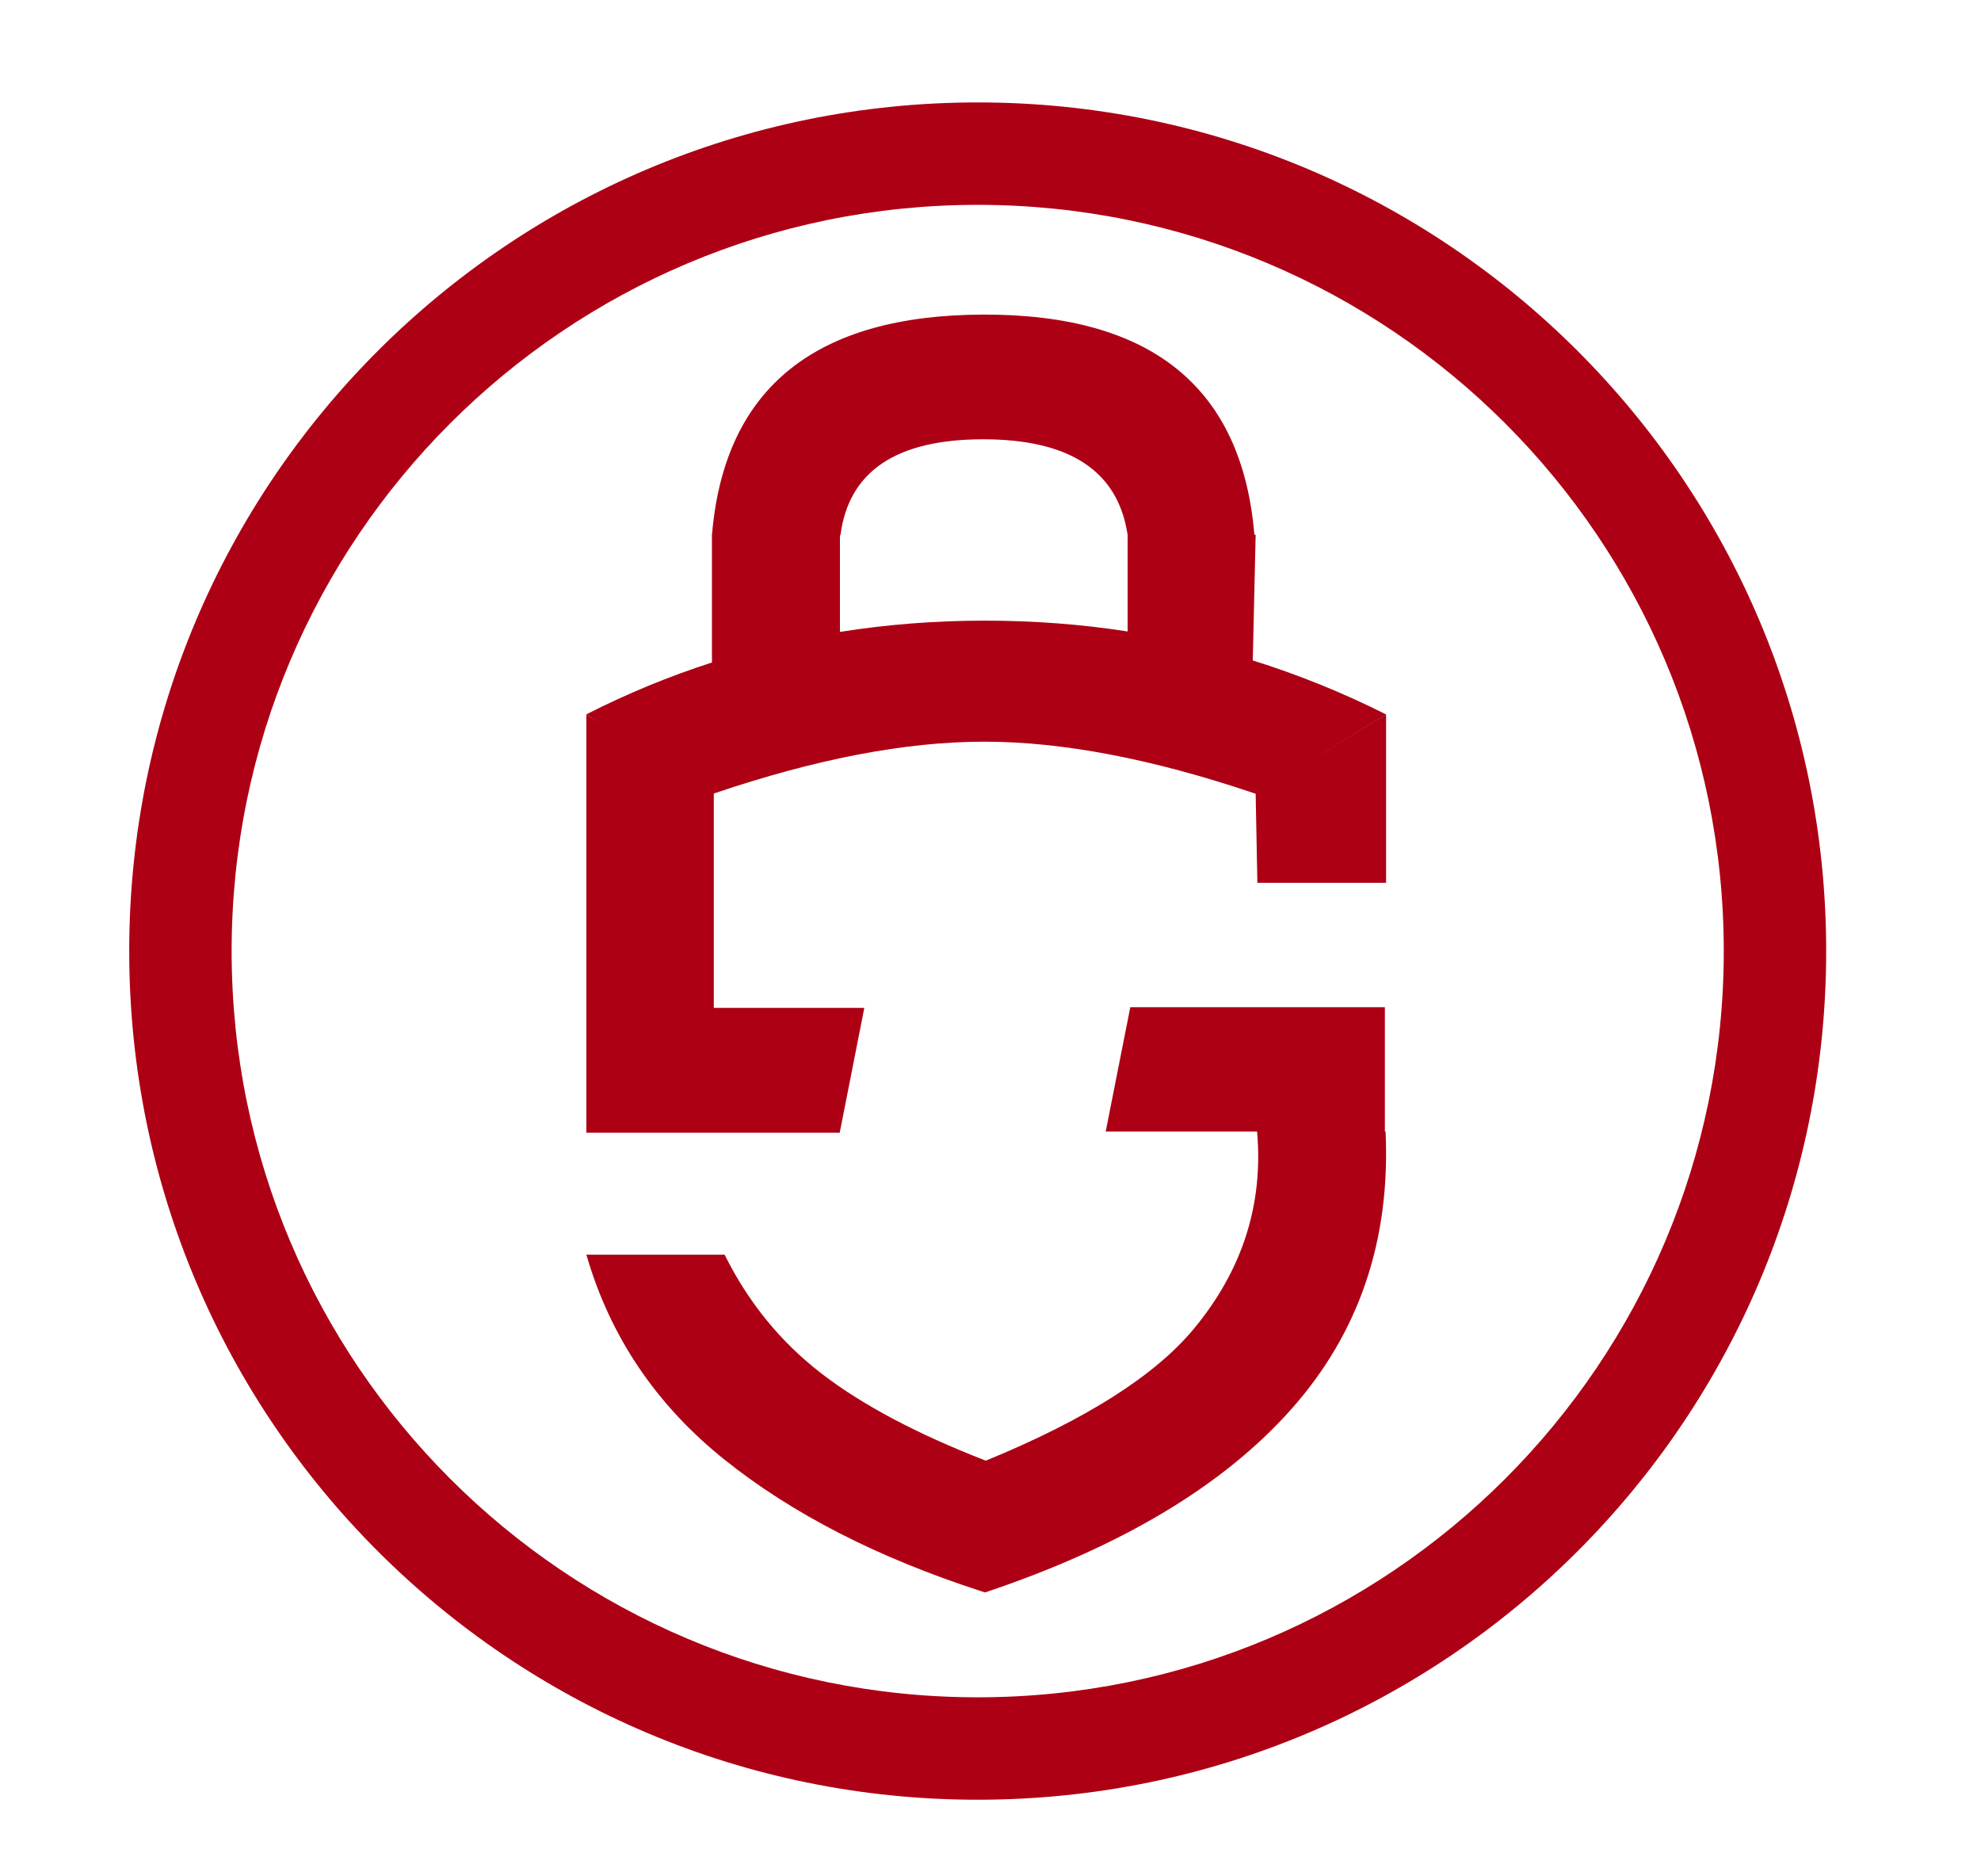
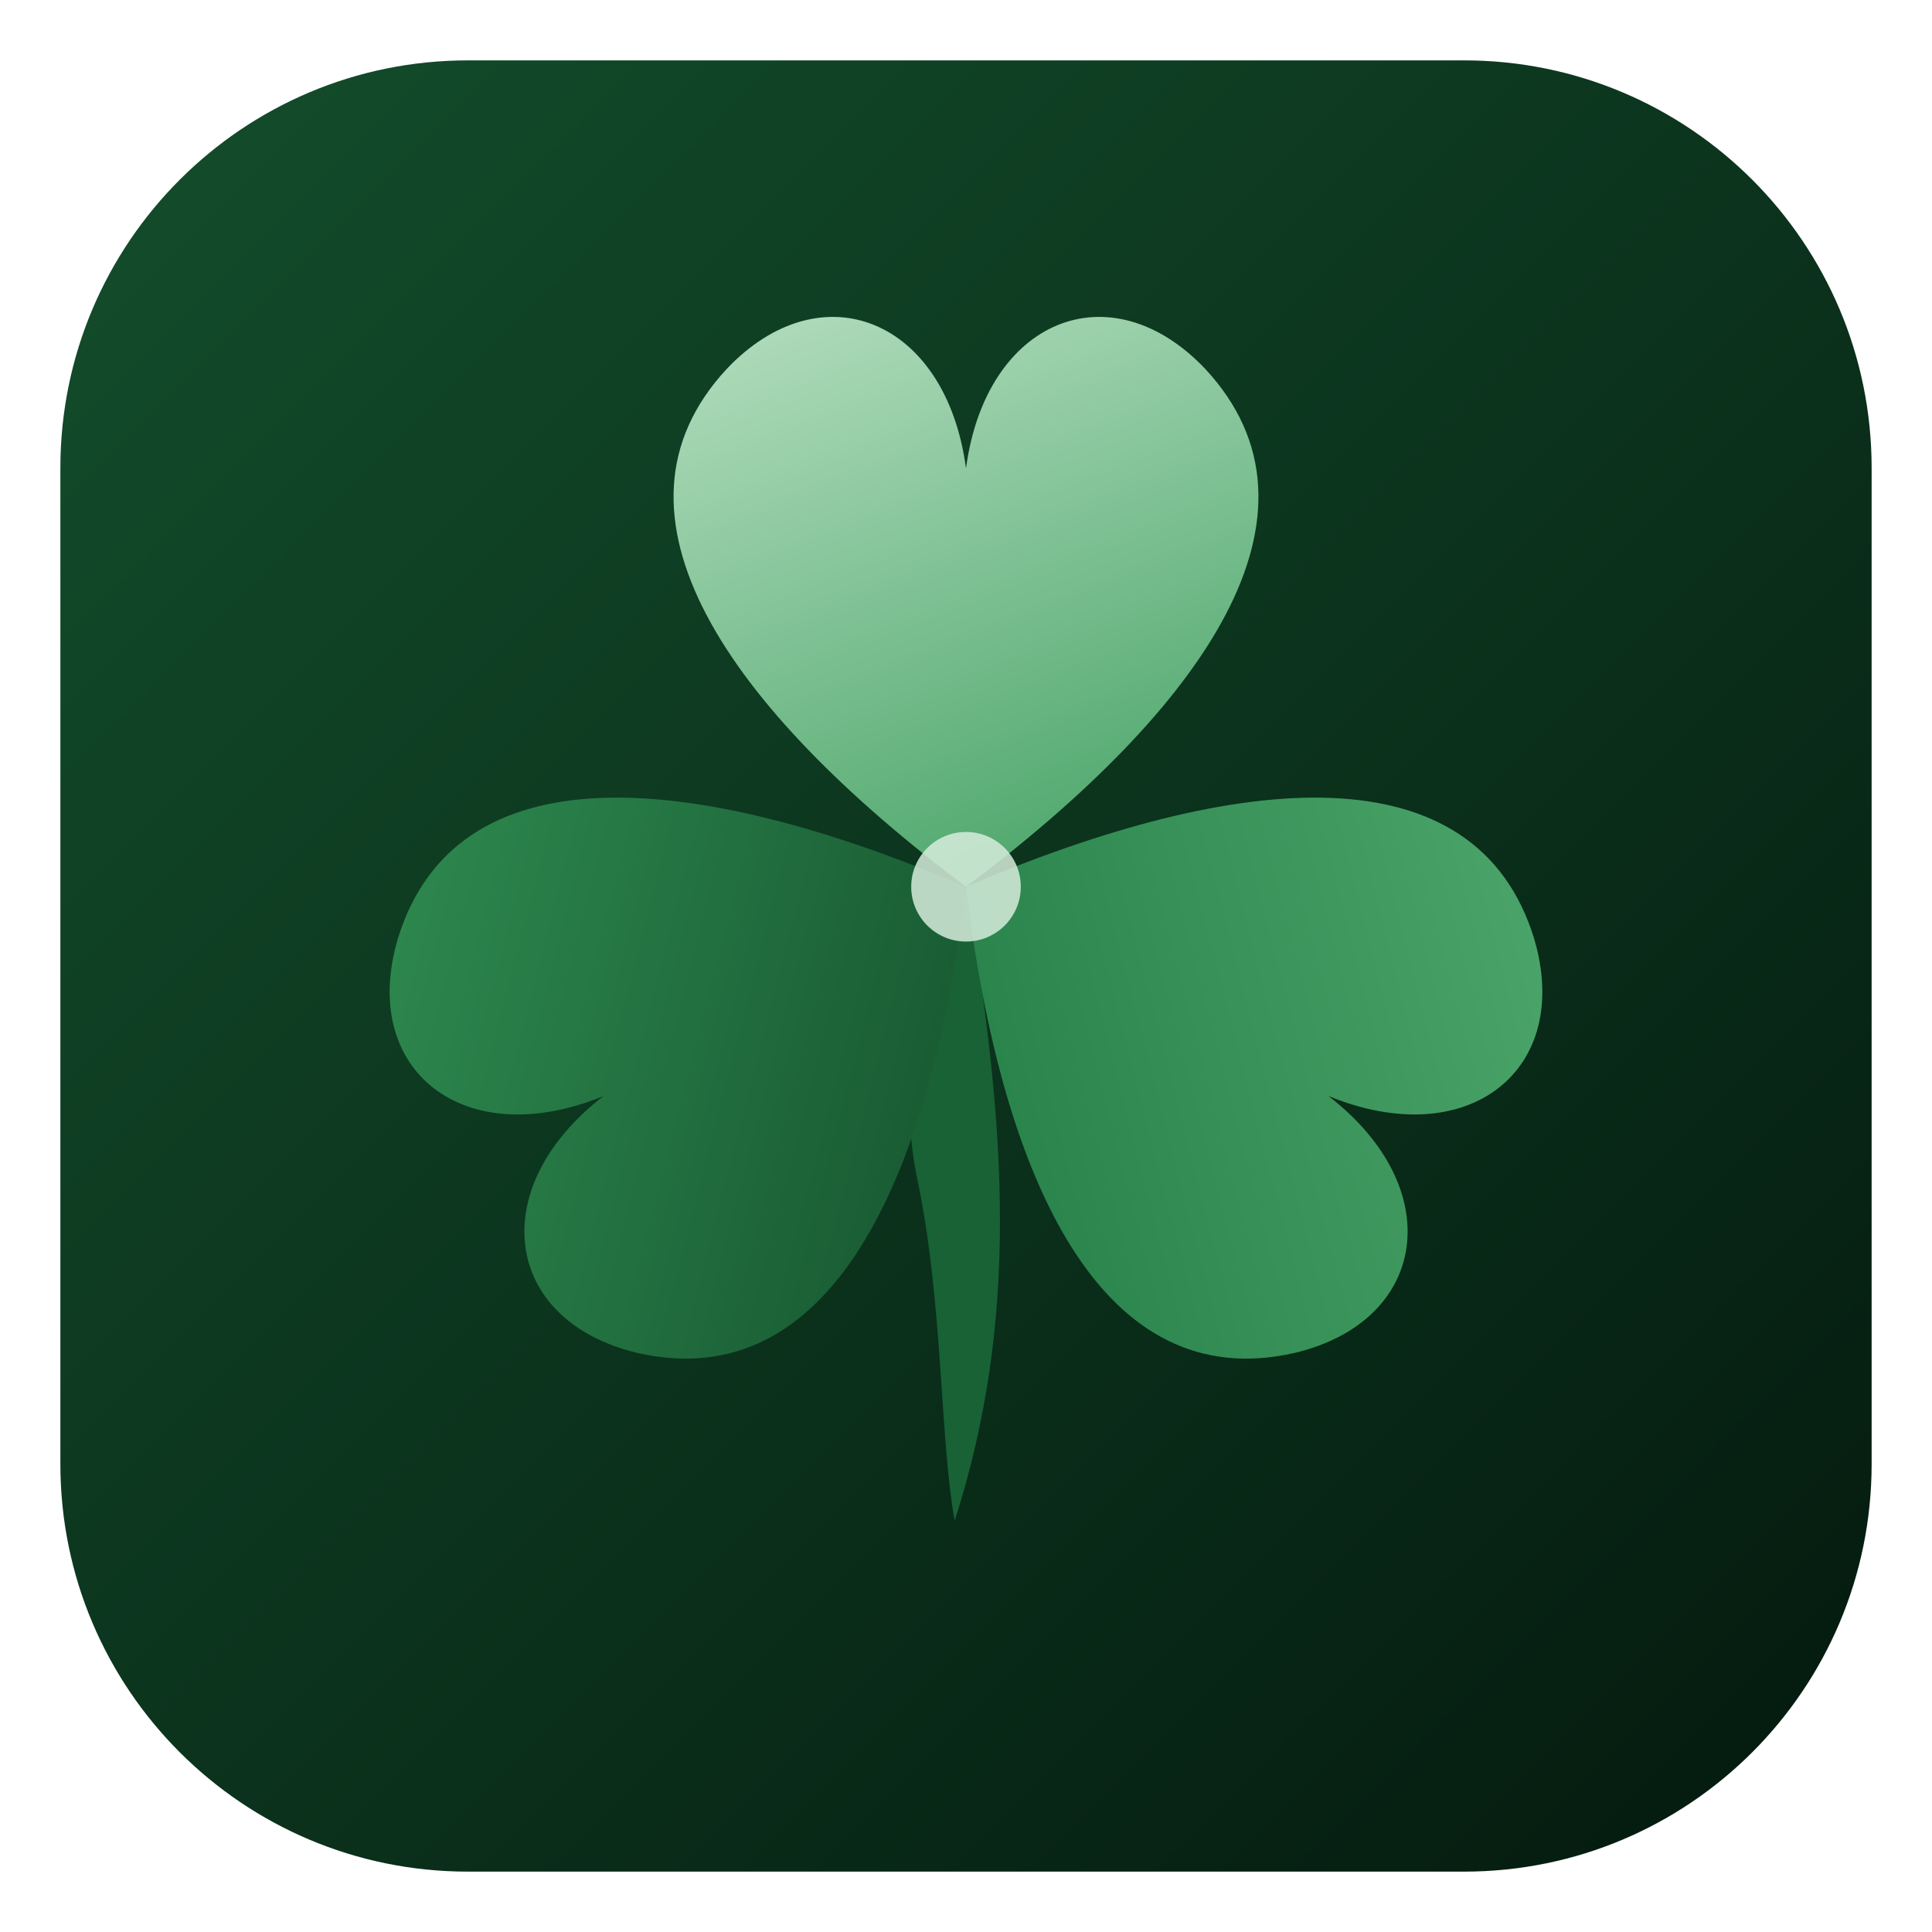
- <svg xmlns="http://www.w3.org/2000/svg" width="1625px" height="1538px" viewBox="0 0 1625 1538" version="1.1">
-   <g id="Red-Logo" stroke="none" stroke-width="1" fill="none" fill-rule="evenodd">
-     <path d="M1136,826 L1136,928 L1136.583,928 C1140.663,1017.288 1114.82,1093.263 1059.054,1155.925 C1003.288,1218.587 919.604,1268.612 808,1306 L808.016,1305.995 L808.017,1306 L808.008,1305.997 L808,1306 L808,1305.995 L805.434,1305.169 C720.364,1277.673 650.02,1241.673 594.4,1197.169 C538.219,1152.217 500.419,1096.16 481,1029 L594.4,1029 C613.857,1068.168 640.382,1100.687 673.975,1126.556 C707.306,1152.223 752.201,1176.014 808.662,1197.93 C890.517,1164.344 947.412,1128.273 979.35,1089.715 C1019.169,1041.641 1036.441,987.737 1031.167,928 L1031.167,928 L907,928 L927.181,826 L1136,826 Z M806.5,258.002 C944.642,257.618 1018.795,317.794 1028.961,438.53 L1030,438.587 L1027.637,541.664 C1065.021,553.304 1101.475,568.055 1137,585.918 L1066.561,628.784 L1137,586 L1137,724 L1031.419,724 L1030,650.991 L1030.011,650.985 L1027.54,650.15 C944.587,622.227 871.171,608.265 807.29,608.265 C742.928,608.265 669.009,622.438 585.534,650.785 L585.533,826.585 L709,826.585 L688.802,929 L481,929 L481,586 L492.131,592.825 L481,585.845 C514.423,568.85 548.756,554.674 584.001,543.317 L584,438 L584.089,438 L584.32,435.41 C595.502,317.518 669.562,258.382 806.5,258.002 Z M806.5,360.267 C735.187,360.267 696.158,386.511 689.411,439 L689,439 L689,518.246 C727.697,512.082 767.389,509 808.077,509 C847.936,509 886.91,511.96 925.001,517.881 L925,438.889 L924.777,437.433 C916.525,385.989 877.099,360.267 806.5,360.267 Z" id="Combined-Shape" fill="#AD0015" />
-     <path d="M802,84 C1186.39,84 1498,395.61 1498,780 C1498,1164.39 1186.39,1476 802,1476 C417.61,1476 106,1164.39 106,780 C106,395.61 417.61,84 802,84 Z M802,168 C464.002,168 190,442.002 190,780 C190,1117.998 464.002,1392 802,1392 C1139.998,1392 1414,1117.998 1414,780 C1414,442.002 1139.998,168 802,168 Z" id="Outer-Circle" fill="#AD0015" />
+ <svg xmlns="http://www.w3.org/2000/svg" width="1024" height="1024" viewBox="0 0 1024 1024">
+   <defs>
+     <linearGradient id="leafA" x1="0.2" y1="0" x2="0.6" y2="1">
+       <stop offset="0" stop-color="#aedaba" />
+       <stop offset="1" stop-color="#4ea76c" />
+     </linearGradient>
+     <linearGradient id="leafB" x1="0" y1="0" x2="1" y2="1">
+       <stop offset="0" stop-color="#4ea76c" />
+       <stop offset="1" stop-color="#1f7a43" />
+     </linearGradient>
+     <linearGradient id="leafC" x1="1" y1="0" x2="0" y2="1">
+       <stop offset="0" stop-color="#2f8c50" />
+       <stop offset="1" stop-color="#134e2c" />
+     </linearGradient>
+     <linearGradient id="tile" x1="0" y1="0" x2="1" y2="1">
+       <stop offset="0" stop-color="#134e2c" />
+       <stop offset="1" stop-color="#04190e" />
+     </linearGradient>
+   </defs>
+   <rect x="32" y="32" width="960" height="960" rx="216" fill="url(#tile)" />
+   <path d="M512,470 C534,600 540,700 506,806 C498,762 500,690 486,624 C476,576 486,520 512,470 Z" fill="#186236" />
+   <g transform="translate(512,470) scale(1.32)">
+     <path d="M0,0 C-96,-72 -150,-150 -96,-208 C-58,-248 -8,-228 0,-168 C8,-228 58,-248 96,-208 C150,-150 96,-72 0,0 Z" fill="url(#leafA)" />
+     <path d="M0,0 C-96,-72 -150,-150 -96,-208 C-58,-248 -8,-228 0,-168 C8,-228 58,-248 96,-208 C150,-150 96,-72 0,0 Z" fill="url(#leafB)" transform="rotate(120)" />
+     <path d="M0,0 C-96,-72 -150,-150 -96,-208 C-58,-248 -8,-228 0,-168 C8,-228 58,-248 96,-208 C150,-150 96,-72 0,0 Z" fill="url(#leafC)" transform="rotate(240)" />
+     <circle r="22" fill="#d6ecdc" opacity="0.85" />
  </g>
</svg>
